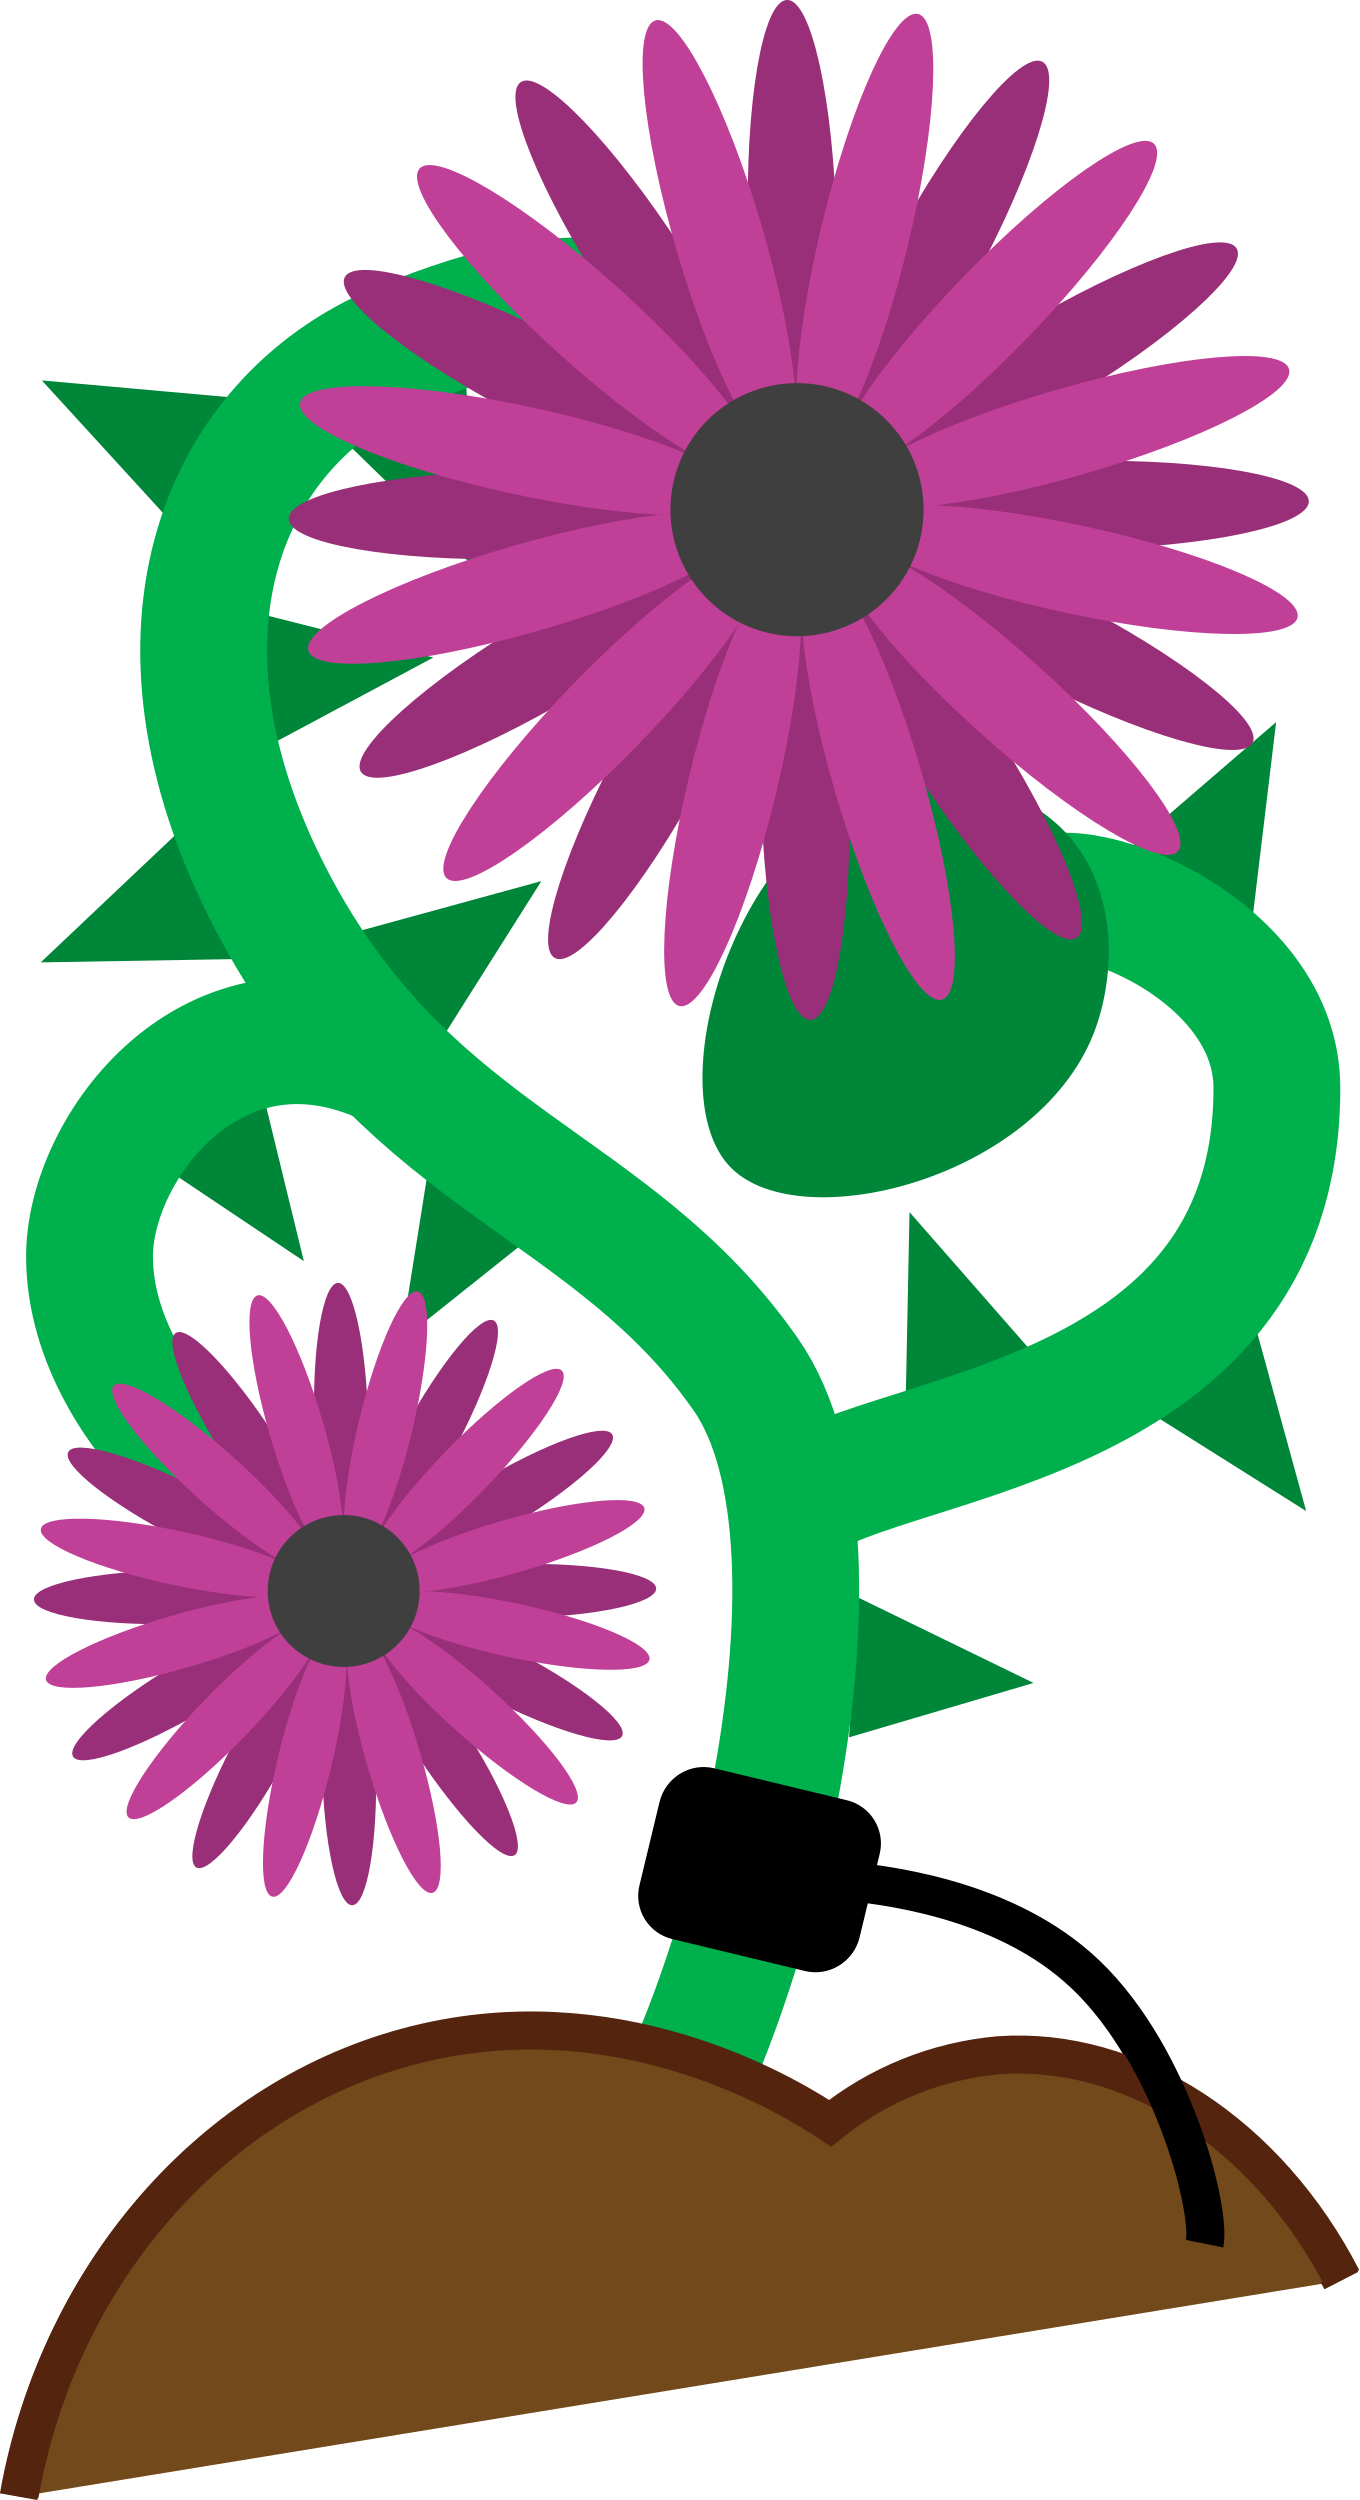
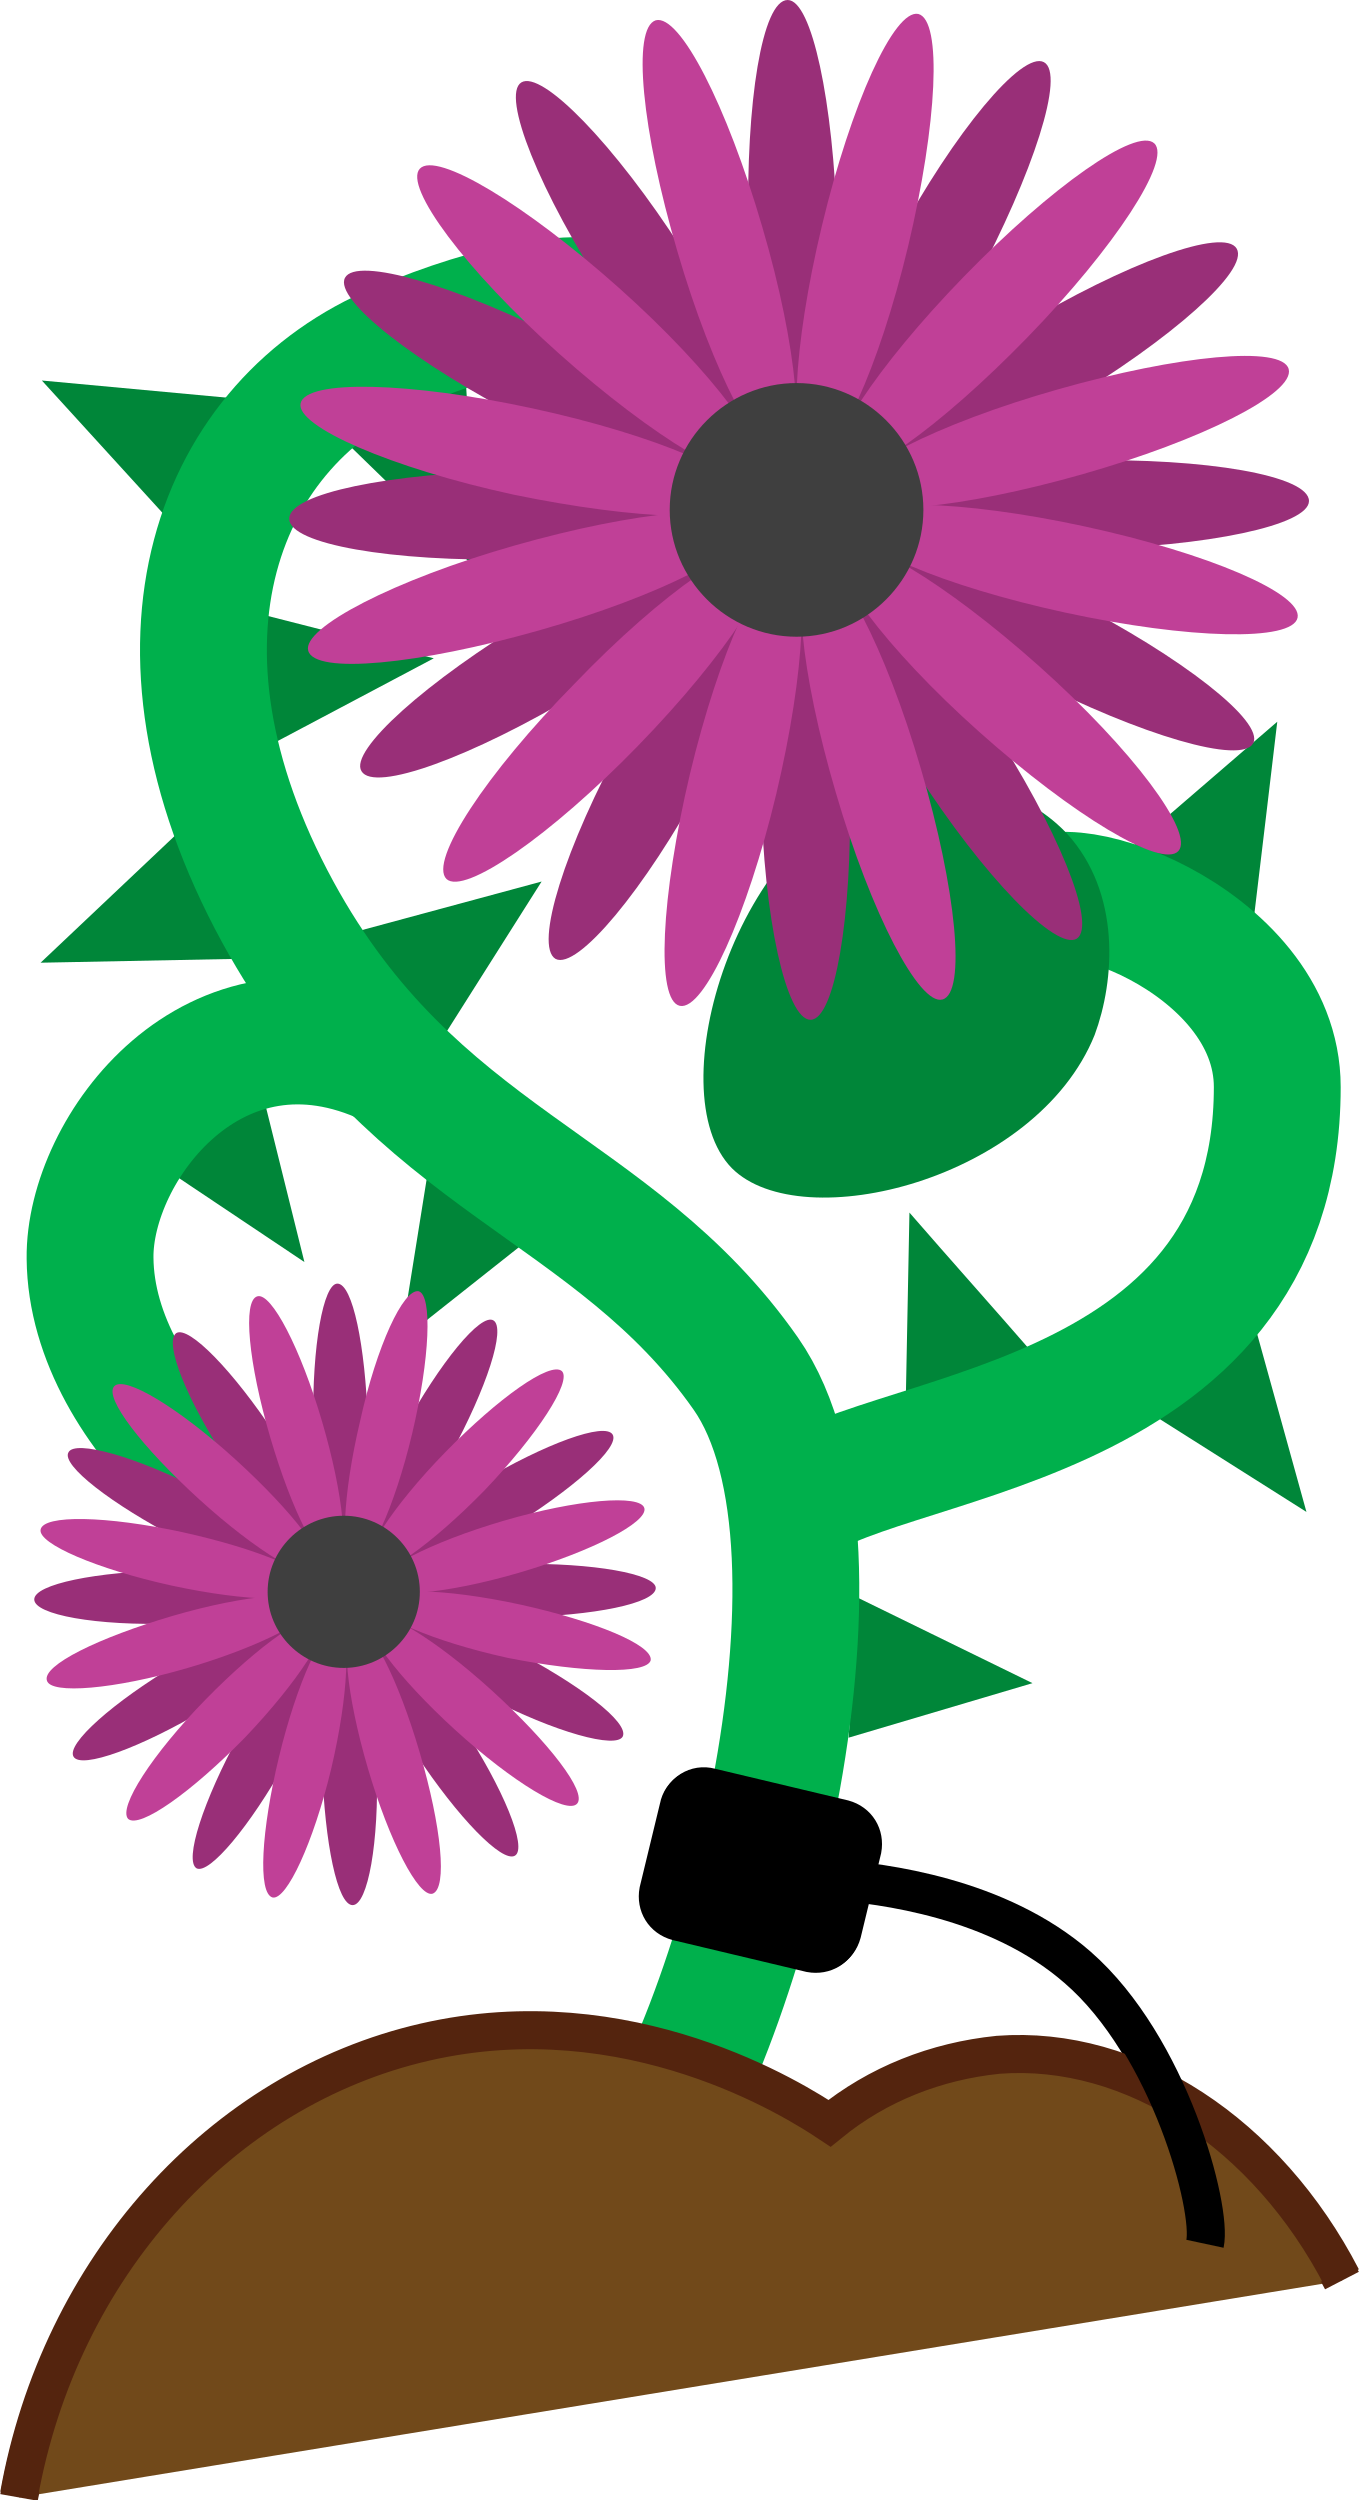
- <svg xmlns="http://www.w3.org/2000/svg" viewBox="0 0 107.17 197.14">
-   <defs>
-     <style>.cls-1{fill:#008639;}.cls-2,.cls-5{fill:none;}.cls-2{stroke:#00b04c;stroke-width:10px;}.cls-2,.cls-3,.cls-4,.cls-5{stroke-miterlimit:10;}.cls-3{fill:#71491a;stroke:#54240e;}.cls-3,.cls-4,.cls-5{stroke-width:3px;}.cls-4,.cls-5{stroke:#000;}.cls-6{fill:#992f78;}.cls-7{fill:#c04097;}.cls-8{fill:#3f3f3f;}</style>
-   </defs>
-   <g id="newest_back" data-name="newest back">
-     <path class="cls-1" d="M35.66,29.61l-10,4.72L36.54,44.92" transform="translate(1.06 0)" />
-     <path class="cls-1" d="M12.56,41.29l4.78-9.94L2.24,30" transform="translate(1.06 0)" />
-     <path class="cls-1" d="M18.26,48.1Q19,53.58,19.74,59l13.37-7.15" transform="translate(1.06 0)" />
-     <path class="cls-1" d="M17.45,75.63q-2.14-5.07-4.3-10.15l-11,10.41" transform="translate(1.06 0)" />
-     <path class="cls-1" d="M19.27,84.56l-9,6.43L22.9,99.45" transform="translate(1.06 0)" />
-     <path class="cls-1" d="M42.54,96.17l-9.6-5.43q-1.2,7.49-2.39,15" transform="translate(1.06 0)" />
-     <path class="cls-1" d="M26.84,73.53l6.69,8.77,8.1-12.82" transform="translate(1.06 0)" />
-     <path class="cls-1" d="M70.35,111,80.66,107q-5-5.72-10-11.42" transform="translate(1.06 0)" />
-     <path class="cls-1" d="M97.88,104.38l-8.77,6.7,12.83,8.08" transform="translate(1.06 0)" />
-     <path class="cls-1" d="M88,66.92,97.76,72q.9-7.53,1.81-15.06" transform="translate(1.06 0)" />
-     <path class="cls-1" d="M66.66,126c-.26,3.67-.51,7.34-.77,11l14.55-4.29" transform="translate(1.06 0)" />
-     <path class="cls-2" d="M48.07,172.73c9.27-11.49,19.39-50.5,9.65-64.39-10.49-15-26.11-16.62-36.87-36.4C9.25,50.6,16.19,33.27,30.36,27.33c16-6.69,22.2-3.12,24.93,2.93" transform="translate(1.06 0)" />
-     <path class="cls-2" d="M60.85,119.13c6.36-6.27,38.81-5.7,38.78-33.35,0-11.83-18.38-18-19.39-13.79" transform="translate(1.06 0)" />
-     <path class="cls-2" d="M29.6,83.79C15.79,77.3,5.9,90.6,6,99.2c.09,12.55,15.07,24,21.5,22.21" transform="translate(1.06 0)" />
-     <path class="cls-3" d="M.41,196.88c3.18-17.93,15.87-32,32-35.68s29.2,4.58,31.92,6.38a24.59,24.59,0,0,1,13.27-5.36c10.58-.76,21.23,6.2,27.11,17.62" transform="translate(1.06 0)" />
-     <path class="cls-1" d="M83,65.68c-3.75-4-9.68-4.8-13.91-3.68C57,65.21,50.65,86.13,56.59,92.09c5.48,5.51,24,.91,28.57-10.54C86.83,77.33,87.32,70.35,83,65.68Z" transform="translate(1.06 0)" />
-     <rect class="cls-4" x="51.41" y="142.08" width="14.78" height="10.78" rx="2" transform="translate(37.22 -9.67) rotate(13.54)" />
-     <path class="cls-5" d="M93.86,177c.56-2.79-2.76-15.56-10-21.85-6.26-5.48-15.4-6.57-19.27-6.86" transform="translate(1.06 0)" />
-   </g>
-   <g id="flowers">
-     <ellipse id="petals" class="cls-6" cx="49.8" cy="21.54" rx="3.49" ry="17.97" transform="translate(-2.64 30.59) rotate(-32.99)" />
-     <ellipse id="petals-2" data-name="petals" class="cls-6" cx="74.04" cy="58.89" rx="3.49" ry="17.97" transform="translate(-19.06 49.81) rotate(-32.99)" />
-     <ellipse id="petals-3" data-name="petals" class="cls-6" cx="42.12" cy="30.06" rx="3.49" ry="17.97" transform="translate(-2.79 53.82) rotate(-62.85)" />
-     <ellipse id="petals-4" data-name="petals" class="cls-6" cx="81.73" cy="50.37" rx="3.49" ry="17.97" transform="translate(0.67 100.11) rotate(-62.85)" />
-     <ellipse id="petals-5" data-name="petals" class="cls-6" cx="39.67" cy="40.6" rx="17.97" ry="3.49" transform="translate(0.36 0.7) rotate(-1)" />
-     <ellipse id="petals-6" data-name="petals" class="cls-6" cx="84.18" cy="39.83" rx="17.97" ry="3.49" transform="translate(0.38 1.48) rotate(-1)" />
-     <ellipse id="petals-7" data-name="petals" class="cls-6" cx="42.82" cy="51.63" rx="17.97" ry="3.49" transform="translate(-19.36 29.28) rotate(-30.86)" />
-     <ellipse id="petals-8" data-name="petals" class="cls-6" cx="81.03" cy="28.8" rx="17.97" ry="3.49" transform="translate(-2.24 45.65) rotate(-30.86)" />
-     <ellipse id="petals-9" data-name="petals" class="cls-6" cx="51.28" cy="59.77" rx="17.97" ry="3.49" transform="translate(-24.67 76.24) rotate(-61.45)" />
-     <ellipse id="petals-10" data-name="petals" class="cls-6" cx="72.56" cy="20.66" rx="17.97" ry="3.49" transform="translate(20.79 74.52) rotate(-61.45)" />
-     <ellipse id="petals-11" data-name="petals" class="cls-6" cx="62.43" cy="62.47" rx="3.49" ry="17.97" transform="translate(-0.35 1.44) rotate(-1.31)" />
-     <ellipse id="petals-12" data-name="petals" class="cls-6" cx="61.41" cy="17.96" rx="3.49" ry="17.97" transform="translate(0.67 1.41) rotate(-1.31)" />
-     <ellipse id="petals-13" data-name="petals" class="cls-7" cx="45.38" cy="25.32" rx="3.49" ry="17.97" transform="translate(-2.74 42.1) rotate(-48)" />
-     <ellipse id="petals-14" data-name="petals" class="cls-7" cx="78.47" cy="55.11" rx="3.49" ry="17.97" transform="translate(-13.93 76.55) rotate(-48)" />
-     <ellipse id="petals-15" data-name="petals" class="cls-7" cx="40.16" cy="35.54" rx="3.49" ry="17.97" transform="translate(-1.96 67.33) rotate(-77.86)" />
-     <ellipse id="petals-16" data-name="petals" class="cls-7" cx="83.68" cy="44.9" rx="3.49" ry="17.97" transform="translate(23.26 117.27) rotate(-77.86)" />
-     <ellipse id="petals-17" data-name="petals" class="cls-7" cx="40.53" cy="46.36" rx="17.97" ry="3.49" transform="translate(-10.16 12.98) rotate(-16.02)" />
-     <ellipse id="petals-18" data-name="petals" class="cls-7" cx="83.32" cy="34.07" rx="17.97" ry="3.49" transform="translate(-5.11 24.31) rotate(-16.02)" />
-     <ellipse id="petals-19" data-name="petals" class="cls-7" cx="46.43" cy="56.19" rx="17.97" ry="3.49" transform="matrix(0.7, -0.72, 0.72, 0.7, -25.17, 50.4)" />
-     <ellipse id="petals-20" data-name="petals" class="cls-7" cx="77.42" cy="24.24" rx="17.97" ry="3.49" transform="translate(7.19 62.94) rotate(-45.88)" />
-     <ellipse id="petals-21" data-name="petals" class="cls-7" cx="56.71" cy="61.86" rx="17.97" ry="3.49" transform="translate(-15.64 102.51) rotate(-76.46)" />
-     <ellipse id="petals-22" data-name="petals" class="cls-7" cx="67.13" cy="18.57" rx="17.97" ry="3.49" transform="translate(34.42 79.49) rotate(-76.46)" />
-     <ellipse id="petals-23" data-name="petals" class="cls-7" cx="68.18" cy="61.58" rx="3.49" ry="17.97" transform="translate(-13.5 21.64) rotate(-16.32)" />
-     <ellipse id="petals-24" data-name="petals" class="cls-7" cx="55.67" cy="18.85" rx="3.49" ry="17.97" transform="translate(-1.99 16.41) rotate(-16.32)" />
-     <ellipse id="petals-25" data-name="petals" class="cls-6" cx="18.76" cy="114.31" rx="2.13" ry="10.96" transform="translate(-58.15 28.64) rotate(-32.99)" />
-     <path id="petals-26" data-name="petals" class="cls-6" d="M39.52,146.29c-1,.64-4.46-3-7.76-8s-5.17-9.71-4.18-10.35,4.46,3,7.75,8,5.17,9.72,4.19,10.36" transform="translate(1.06 0)" />
-     <ellipse id="petals-27" data-name="petals" class="cls-6" cx="14.07" cy="119.5" rx="2.13" ry="10.96" transform="translate(-97.62 77.49) rotate(-62.85)" />
-     <ellipse id="petals-28" data-name="petals" class="cls-6" cx="38.24" cy="131.9" rx="2.13" ry="10.96" transform="translate(-95.51 105.73) rotate(-62.85)" />
-     <path id="petals-29" data-name="petals" class="cls-6" d="M1.61,126.13c0-1.18,4.87-2.21,10.93-2.32s11,.76,11,1.94-4.87,2.21-10.92,2.32-11-.76-11-1.94" transform="translate(1.06 0)" />
-     <ellipse id="petals-30" data-name="petals" class="cls-6" cx="39.73" cy="125.46" rx="10.96" ry="2.13" transform="translate(-1.13 0.71) rotate(-1)" />
-     <ellipse id="petals-31" data-name="petals" class="cls-6" cx="14.49" cy="132.67" rx="10.96" ry="2.13" transform="matrix(0.86, -0.51, 0.51, 0.86, -64.94, 26.22)" />
-     <ellipse id="petals-32" data-name="petals" class="cls-6" cx="37.81" cy="118.73" rx="10.96" ry="2.13" transform="translate(-54.49 36.21) rotate(-30.86)" />
-     <path id="petals-33" data-name="petals" class="cls-6" d="M14.42,147.26c-1-.56.48-5.33,3.37-10.65s6.08-9.17,7.11-8.61-.47,5.33-3.37,10.65-6.08,9.17-7.11,8.61" transform="translate(1.06 0)" />
-     <ellipse id="petals-34" data-name="petals" class="cls-6" cx="32.64" cy="113.77" rx="10.96" ry="2.13" transform="translate(-81.83 88.06) rotate(-61.45)" />
-     <path id="petals-35" data-name="petals" class="cls-6" d="M26.71,150.24c-1.17,0-2.24-4.86-2.38-10.91s.71-11,1.88-11,2.24,4.86,2.38,10.91-.7,11-1.88,11" transform="translate(1.06 0)" />
-     <path id="petals-36" data-name="petals" class="cls-6" d="M25.59,101.16c1.18,0,2.24,4.86,2.38,10.92s-.7,11-1.88,11-2.24-4.85-2.38-10.91.71-11,1.88-11" transform="translate(1.06 0)" />
-     <ellipse id="petals-37" data-name="petals" class="cls-7" cx="16.06" cy="116.61" rx="2.13" ry="10.96" transform="translate(-80.29 50.52) rotate(-48)" />
-     <ellipse id="petals-38" data-name="petals" class="cls-7" cx="36.25" cy="134.79" rx="2.13" ry="10.96" transform="translate(-87.12 71.54) rotate(-48)" />
-     <ellipse id="petals-39" data-name="petals" class="cls-7" cx="12.87" cy="122.85" rx="2.13" ry="10.96" transform="translate(-108.87 109.61) rotate(-77.86)" />
-     <ellipse id="petals-40" data-name="petals" class="cls-7" cx="39.43" cy="128.56" rx="2.13" ry="10.96" transform="translate(-93.48 140.08) rotate(-77.86)" />
-     <ellipse id="petals-41" data-name="petals" class="cls-7" cx="13.1" cy="129.45" rx="10.96" ry="2.13" transform="translate(-34.15 8.64) rotate(-16.02)" />
-     <ellipse id="petals-42" data-name="petals" class="cls-7" cx="39.21" cy="121.95" rx="10.96" ry="2.13" transform="translate(-31.07 15.55) rotate(-16.02)" />
-     <ellipse id="petals-43" data-name="petals" class="cls-7" cx="16.7" cy="135.45" rx="10.96" ry="2.13" transform="translate(-91.1 53.14) rotate(-45.88)" />
-     <ellipse id="petals-44" data-name="petals" class="cls-7" cx="35.61" cy="115.95" rx="10.96" ry="2.13" transform="translate(-71.36 60.79) rotate(-45.88)" />
-     <path id="petals-45" data-name="petals" class="cls-7" d="M20.41,149.56c-1.15-.27-.92-5.27.49-11.15s3.5-10.44,4.64-10.16.92,5.27-.5,11.15-3.49,10.44-4.63,10.16" transform="translate(1.06 0)" />
-     <path id="petals-46" data-name="petals" class="cls-7" d="M31.9,101.84c1.14.28.92,5.27-.5,11.16s-3.49,10.43-4.63,10.16-.93-5.27.49-11.16,3.49-10.44,4.64-10.16" transform="translate(1.06 0)" />
-     <path id="petals-47" data-name="petals" class="cls-7" d="M33.05,149.26c-1.13.33-3.42-4.12-5.12-9.93s-2.17-10.78-1-11.11,3.42,4.11,5.12,9.92,2.17,10.79,1,11.12" transform="translate(1.06 0)" />
-     <path id="petals-48" data-name="petals" class="cls-7" d="M19.25,102.15c1.13-.33,3.43,4.11,5.13,9.92s2.17,10.79,1,11.12-3.43-4.11-5.13-9.92-2.16-10.79-1-11.12" transform="translate(1.06 0)" />
-   </g>
-   <g id="centers">
-     <circle class="cls-8" cx="62.85" cy="40.19" r="9.98" />
-     <circle class="cls-8" cx="27.1" cy="125.46" r="5.99" />
-   </g>
-   <g id="dirt">
-     <path class="cls-3" d="M.49,196.73c3.18-17.93,15.87-32,32-35.68s29.2,4.58,31.91,6.38a24.66,24.66,0,0,1,13.28-5.36c10.58-.76,21.23,6.2,27.11,17.62" transform="translate(1.06 0)" />
-   </g>
-   <g id="new_tag" data-name="new tag">
-     <rect class="cls-4" x="51.49" y="142.01" width="14.78" height="10.78" rx="2" transform="translate(37.2 -9.69) rotate(13.54)" />
-     <path class="cls-5" d="M93.93,176.93c.56-2.8-2.75-15.56-10-21.86-6.27-5.47-15.4-6.57-19.27-6.85" transform="translate(1.06 0)" />
+ <svg xmlns="http://www.w3.org/2000/svg" version="1.1" id="Layer_1" x="0px" y="0px" viewBox="0 0 107.2 197.1" style="enable-background:new 0 0 107.2 197.1;" xml:space="preserve">
+   <style type="text/css">
+ 	.st0{fill:#008639;}
+ 	.st1{fill:none;stroke:#00B04C;stroke-width:10;stroke-miterlimit:10;}
+ 	.st2{fill:#71491A;}
+ 	.st3{fill:none;stroke:#54240E;stroke-width:3;stroke-miterlimit:10;}
+ 	.st4{fill:none;stroke:#000000;stroke-width:3;stroke-miterlimit:10;}
+ 	.st5{fill:#992F78;}
+ 	.st6{fill:#C04097;}
+ 	.st7{fill:#3F3F3F;}
+ </style>
+   <g>
+     <polyline class="st0" points="36.7,29.6 26.7,34.3 37.6,44.9  " />
+     <polyline class="st0" points="13.6,41.3 18.4,31.4 3.3,30  " />
+     <path class="st0" d="M19.3,48.1c0.5,3.7,1,7.3,1.5,10.9l13.4-7.1" />
+     <path class="st0" d="M18.5,75.6c-1.4-3.4-2.9-6.8-4.3-10.1l-11,10.4" />
+     <polyline class="st0" points="20.3,84.6 11.3,91 24,99.5  " />
+     <path class="st0" d="M43.6,96.2L34,90.7c-0.8,5-1.6,10-2.4,15" />
+     <polyline class="st0" points="27.9,73.5 34.6,82.3 42.7,69.5  " />
+     <path class="st0" d="M71.4,111l10.3-4c-3.3-3.8-6.7-7.6-10-11.4" />
+     <polyline class="st0" points="98.9,104.4 90.2,111.1 103,119.2  " />
+     <path class="st0" d="M89.1,66.9l9.8,5.1c0.6-5,1.2-10,1.8-15.1" />
+     <path class="st0" d="M67.7,126c-0.3,3.7-0.5,7.3-0.8,11l14.5-4.3" />
+     <path class="st1" d="M49.1,172.7c9.3-11.5,19.4-50.5,9.7-64.4c-10.5-15-26.1-16.6-36.9-36.4c-11.6-21.3-4.7-38.7,9.5-44.6   c16-6.7,22.2-3.1,24.9,2.9" />
+     <path class="st1" d="M61.9,119.1c6.4-6.3,38.8-5.7,38.8-33.4c0-11.8-18.4-18-19.4-13.8" />
+     <path class="st1" d="M30.7,83.8C16.9,77.3,7,90.6,7.1,99.2c0.1,12.5,15.1,24,21.5,22.2" />
+     <path class="st2" d="M1.5,196.9c3.2-17.9,15.9-32,32-35.7c16.1-3.7,29.2,4.6,31.9,6.4c3.8-3.1,8.4-4.9,13.3-5.4   c10.6-0.8,21.2,6.2,27.1,17.6" />
+     <path class="st3" d="M1.5,196.9c3.2-17.9,15.9-32,32-35.7c16.1-3.7,29.2,4.6,31.9,6.4c3.8-3.1,8.4-4.9,13.3-5.4   c10.6-0.8,21.2,6.2,27.1,17.6" />
+     <path class="st0" d="M84.1,65.7c-3.8-4-9.7-4.8-13.9-3.7c-12.1,3.2-18.4,24.1-12.5,30.1c5.5,5.5,24,0.9,28.6-10.5   C87.9,77.3,88.4,70.4,84.1,65.7z" />
+     <path d="M55.9,141l10.5,2.5c1.1,0.3,1.7,1.3,1.5,2.4l-1.6,6.6c-0.3,1.1-1.3,1.7-2.4,1.5l-10.5-2.5c-1.1-0.3-1.7-1.3-1.5-2.4   l1.6-6.6C53.7,141.4,54.8,140.7,55.9,141z" />
+     <path class="st4" d="M55.9,141l10.5,2.5c1.1,0.3,1.7,1.3,1.5,2.4l-1.6,6.6c-0.3,1.1-1.3,1.7-2.4,1.5l-10.5-2.5   c-1.1-0.3-1.7-1.3-1.5-2.4l1.6-6.6C53.7,141.4,54.8,140.7,55.9,141z" />
+     <path class="st4" d="M94.9,177c0.6-2.8-2.8-15.6-10-21.8c-6.3-5.5-15.4-6.6-19.3-6.9" />
+     <path class="st5" d="M41.1,6.5c1.6-1,7.3,4.8,12.7,13.2c5.4,8.3,8.5,15.9,6.9,17c-1.6,1-7.3-4.8-12.7-13.2   C42.5,15.1,39.5,7.5,41.1,6.5z" />
+     <path class="st5" d="M65.3,43.8c1.6-1,7.3,4.8,12.7,13.2c5.4,8.3,8.5,15.9,6.9,17c-1.6,1-7.3-4.8-12.7-13.2   C66.8,52.5,63.7,44.9,65.3,43.8z" />
+     <path class="st5" d="M27.2,21.9c0.9-1.7,8.8,0.6,17.6,5.1S60,36.5,59.2,38.3c-0.9,1.7-8.8-0.6-17.6-5.1S26.3,23.6,27.2,21.9z" />
+     <path class="st5" d="M66.8,42.2c0.9-1.7,8.8,0.6,17.6,5.1c8.8,4.5,15.3,9.6,14.4,11.3c-0.9,1.7-8.8-0.6-17.6-5.1   S65.9,43.9,66.8,42.2z" />
+     <path class="st5" d="M40.7,37.1c9.9-0.2,18,1.2,18,3.2c0,1.9-8,3.6-17.9,3.8c-9.9,0.2-18-1.2-18-3.2S30.7,37.3,40.7,37.1z" />
+     <path class="st5" d="M85.2,36.3c9.9-0.2,18,1.2,18,3.2c0,1.9-8,3.6-17.9,3.8c-9.9,0.2-18-1.2-18-3.2C67.2,38.2,75.3,36.5,85.2,36.3   z" />
+     <path class="st5" d="M42.1,48.6c8.5-5.1,16.2-7.9,17.2-6.2c1,1.7-5.1,7.1-13.6,12.2c-8.5,5.1-16.2,7.9-17.2,6.2   C27.5,59.2,33.6,53.7,42.1,48.6z" />
+     <path class="st5" d="M80.3,25.8c8.5-5.1,16.2-7.9,17.2-6.2s-5.1,7.1-13.6,12.2S67.7,39.7,66.7,38C65.7,36.4,71.8,30.9,80.3,25.8z" />
+     <path class="st5" d="M49.3,58.1c4.7-8.7,10-15,11.7-14.1c1.7,0.9-0.8,8.7-5.5,17.5c-4.7,8.7-10,15-11.7,14.1   C42.1,74.6,44.5,66.8,49.3,58.1z" />
+     <path class="st5" d="M70.6,19c4.7-8.7,10-15,11.7-14.1c1.7,0.9-0.8,8.7-5.5,17.5s-10,15-11.7,14.1C63.3,35.5,65.8,27.7,70.6,19z" />
+     <path class="st5" d="M63.1,44.5c1.9,0,3.7,8,3.9,17.9c0.2,9.9-1.2,18-3.1,18c-1.9,0-3.7-8-3.9-17.9C59.8,52.6,61.2,44.5,63.1,44.5z   " />
+     <path class="st5" d="M62.1,0C64,0,65.7,8,66,17.9c0.2,9.9-1.2,18-3.1,18C61,36,59.2,28,59,18S60.1,0,62.1,0z" />
+     <path class="st6" d="M33.1,13.3c1.3-1.4,8.3,2.8,15.7,9.4c7.4,6.6,12.3,13.2,11,14.6c-1.3,1.4-8.3-2.8-15.7-9.4   C36.7,21.3,31.8,14.7,33.1,13.3z" />
+     <path class="st6" d="M66.2,43.1c1.3-1.4,8.3,2.8,15.7,9.4c7.4,6.6,12.3,13.2,11,14.6c-1.3,1.4-8.3-2.8-15.7-9.4   C69.8,51.1,64.9,44.5,66.2,43.1z" />
+     <path class="st6" d="M23.7,31.8c0.4-1.9,8.6-1.7,18.3,0.4c9.7,2.1,17.2,5.3,16.8,7.2S50.2,41,40.5,39   C30.8,36.9,23.3,33.6,23.7,31.8z" />
+     <path class="st6" d="M67.2,41.1c0.4-1.9,8.6-1.7,18.3,0.4c9.7,2.1,17.2,5.3,16.8,7.2s-8.6,1.7-18.3-0.4   C74.3,46.2,66.8,43,67.2,41.1z" />
+     <path class="st6" d="M40.6,43c9.5-2.7,17.7-3.5,18.2-1.6c0.5,1.9-6.8,5.6-16.3,8.3s-17.7,3.5-18.2,1.6C23.8,49.5,31.1,45.7,40.6,43   z" />
+     <path class="st6" d="M83.4,30.7c9.5-2.7,17.7-3.5,18.2-1.6c0.5,1.9-6.8,5.6-16.3,8.3c-9.5,2.7-17.7,3.5-18.2,1.6   S73.9,33.4,83.4,30.7z" />
+     <path class="st6" d="M45.3,53.9C52.2,46.7,59,42,60.4,43.4c1.4,1.3-3.1,8.2-10.1,15.4c-6.9,7.1-13.7,11.8-15.1,10.5   C33.8,67.9,38.3,61,45.3,53.9z" />
+     <path class="st6" d="M76,21.8c6.9-7.1,13.6-11.8,15-10.5c1.4,1.3-3.1,8.2-10,15.3S67.4,38.5,66,37.1S69.1,28.9,76,21.8z" />
+     <path class="st6" d="M54.4,61c2.3-9.6,5.7-17.1,7.6-16.7s1.5,8.6-0.8,18.3c-2.3,9.6-5.7,17.1-7.6,16.7C51.7,78.9,52.1,70.7,54.4,61   z" />
+     <path class="st6" d="M64.8,17.8c2.3-9.6,5.7-17.1,7.6-16.7c1.9,0.5,1.5,8.6-0.8,18.3C69.3,29,65.9,36.5,64,36S62.5,27.4,64.8,17.8z   " />
+     <path class="st6" d="M64.2,44.3c1.8-0.5,5.6,6.7,8.4,16.3c2.8,9.5,3.6,17.7,1.7,18.2c-1.8,0.5-5.6-6.7-8.4-16.3   C63.1,53,62.3,44.9,64.2,44.3z" />
+     <path class="st6" d="M51.7,1.6c1.9-0.5,5.6,6.7,8.4,16.3c2.8,9.5,3.5,17.7,1.7,18.2s-5.6-6.7-8.4-16.3C50.6,10.3,49.8,2.2,51.7,1.6   z" />
+     <path class="st5" d="M13.9,105.1c1-0.6,4.5,3,7.8,8s5.2,9.7,4.2,10.4c-1,0.6-4.5-3-7.8-8C14.7,110.4,12.9,105.8,13.9,105.1z" />
+     <path class="st5" d="M40.6,146.3c-1,0.6-4.5-3-7.8-8c-3.3-5-5.2-9.7-4.2-10.3c1-0.6,4.5,3,7.8,8S41.6,145.7,40.6,146.3" />
+     <path class="st5" d="M5.4,114.5c0.5-1,5.3,0.3,10.7,3.1c5.4,2.8,9.3,5.8,8.8,6.9s-5.3-0.3-10.7-3.1C8.8,118.6,4.8,115.5,5.4,114.5z   " />
+     <path class="st5" d="M29.6,126.9c0.5-1,5.3,0.3,10.7,3.1c5.4,2.8,9.3,5.8,8.8,6.9c-0.5,1-5.3-0.3-10.7-3.1   C32.9,131,29,127.9,29.6,126.9z" />
+     <path class="st5" d="M2.7,126.1c0-1.2,4.9-2.2,10.9-2.3c6.1-0.1,11,0.8,11,1.9s-4.9,2.2-10.9,2.3C7.6,128.2,2.7,127.3,2.7,126.1" />
+     <path class="st5" d="M40.7,123.3c6.1-0.1,11,0.8,11,1.9c0,1.2-4.9,2.2-10.9,2.3s-11-0.8-11-1.9C29.8,124.5,34.7,123.4,40.7,123.3z" />
+     <path class="st5" d="M14.1,131.1c5.2-3.1,9.9-4.8,10.5-3.8c0.6,1-3.1,4.3-8.3,7.4s-9.9,4.8-10.5,3.8   C5.2,137.5,8.9,134.2,14.1,131.1z" />
+     <path class="st5" d="M37.8,116.9c5.2-3.1,9.9-4.8,10.5-3.8s-3.1,4.3-8.3,7.5c-5.2,3.1-9.9,4.8-10.5,3.8   C28.9,123.3,32.6,120,37.8,116.9z" />
+     <path class="st5" d="M15.5,147.3c-1-0.6,0.5-5.3,3.4-10.6c2.9-5.3,6.1-9.2,7.1-8.6c1,0.6-0.5,5.3-3.4,10.7   C19.7,144,16.5,147.8,15.5,147.3" />
+     <path class="st5" d="M31.8,112.7c2.9-5.3,6.1-9.2,7.1-8.6c1,0.6-0.5,5.3-3.4,10.6c-2.9,5.3-6.1,9.2-7.1,8.6   C27.4,122.8,28.9,118.1,31.8,112.7z" />
+     <path class="st5" d="M27.8,150.2c-1.2,0-2.2-4.9-2.4-10.9c-0.1-6,0.7-11,1.9-11s2.2,4.9,2.4,10.9S29,150.2,27.8,150.2" />
+     <path class="st5" d="M26.6,101.2c1.2,0,2.2,4.9,2.4,10.9c0.1,6.1-0.7,11-1.9,11c-1.2,0-2.2-4.8-2.4-10.9   C24.6,106.1,25.5,101.2,26.6,101.2" />
+     <path class="st6" d="M9,109.3c0.8-0.9,5.1,1.7,9.6,5.8c4.5,4.1,7.5,8,6.7,8.9s-5.1-1.7-9.6-5.8C11.2,114.1,8.2,110.2,9,109.3z" />
+     <path class="st6" d="M29.2,127.5c0.8-0.9,5.1,1.7,9.6,5.8c4.5,4.1,7.5,8,6.7,8.9s-5.1-1.7-9.6-5.8   C31.4,132.3,28.4,128.3,29.2,127.5z" />
+     <path class="st6" d="M3.2,120.6c0.2-1.2,5.2-1.1,11.2,0.2c5.9,1.3,10.5,3.2,10.3,4.4c-0.2,1.2-5.2,1.1-11.2-0.2   C7.6,123.7,3,121.7,3.2,120.6z" />
+     <path class="st6" d="M29.8,126.3c0.2-1.2,5.2-1.1,11.2,0.2c5.9,1.3,10.5,3.2,10.3,4.4C51,132,46,131.9,40,130.7   C34.1,129.4,29.5,127.4,29.8,126.3z" />
+     <path class="st6" d="M13.6,127.4c5.8-1.7,10.8-2.1,11.1-1s-4.1,3.4-9.9,5.1c-5.8,1.7-10.8,2.1-11.1,1   C3.3,131.3,7.8,129.1,13.6,127.4z" />
+     <path class="st6" d="M39.7,119.9c5.8-1.7,10.8-2.1,11.1-1c0.3,1.1-4.1,3.4-9.9,5.1c-5.8,1.7-10.8,2.1-11.1,1S33.9,121.6,39.7,119.9   z" />
+     <path class="st6" d="M16.2,134c4.2-4.3,8.3-7.2,9.2-6.4c0.8,0.8-1.9,5-6.1,9.4c-4.2,4.3-8.3,7.2-9.2,6.4   C9.3,142.5,12,138.3,16.2,134z" />
+     <path class="st6" d="M35.1,114.5c4.2-4.3,8.3-7.2,9.2-6.4c0.8,0.8-1.9,5-6.1,9.4c-4.2,4.3-8.3,7.2-9.2,6.4   C28.2,123,30.9,118.8,35.1,114.5z" />
+     <path class="st6" d="M21.5,149.6c-1.2-0.3-0.9-5.3,0.5-11.1s3.5-10.4,4.6-10.2s0.9,5.3-0.5,11.2C24.7,145.3,22.6,149.8,21.5,149.6" />
+     <path class="st6" d="M33,101.8c1.1,0.3,0.9,5.3-0.5,11.2s-3.5,10.4-4.6,10.2c-1.1-0.3-0.9-5.3,0.5-11.2   C29.7,106.1,31.8,101.6,33,101.8" />
+     <path class="st6" d="M34.1,149.3c-1.1,0.3-3.4-4.1-5.1-9.9c-1.7-5.8-2.2-10.8-1-11.1c1.2-0.3,3.4,4.1,5.1,9.9   C34.8,144,35.3,148.9,34.1,149.3" />
+     <path class="st6" d="M20.3,102.2c1.1-0.3,3.4,4.1,5.1,9.9c1.7,5.8,2.2,10.8,1,11.1c-1.2,0.3-3.4-4.1-5.1-9.9   C19.6,107.5,19.1,102.5,20.3,102.2" />
+     <path class="st7" d="M62.8,30.2c5.5,0,10,4.5,10,10s-4.5,10-10,10s-10-4.5-10-10S57.3,30.2,62.8,30.2z" />
+     <path class="st7" d="M27.1,119.5c3.3,0,6,2.7,6,6s-2.7,6-6,6s-6-2.7-6-6S23.8,119.5,27.1,119.5z" />
+     <path class="st2" d="M1.5,196.7c3.2-17.9,15.9-32,32-35.7c16.1-3.7,29.2,4.6,31.9,6.4c3.8-3.1,8.4-4.9,13.3-5.4   c10.6-0.8,21.2,6.2,27.1,17.6" />
+     <path class="st3" d="M1.5,196.7c3.2-17.9,15.9-32,32-35.7c16.1-3.7,29.2,4.6,31.9,6.4c3.8-3.1,8.4-4.9,13.3-5.4   c10.6-0.8,21.2,6.2,27.1,17.6" />
+     <path d="M56,140.9l10.5,2.5c1.1,0.3,1.7,1.3,1.5,2.4l-1.6,6.6c-0.3,1.1-1.3,1.7-2.4,1.5l-10.5-2.5c-1.1-0.3-1.7-1.3-1.5-2.4   l1.6-6.6C53.8,141.3,54.9,140.6,56,140.9z" />
+     <path class="st4" d="M56,140.9l10.5,2.5c1.1,0.3,1.7,1.3,1.5,2.4l-1.6,6.6c-0.3,1.1-1.3,1.7-2.4,1.5l-10.5-2.5   c-1.1-0.3-1.7-1.3-1.5-2.4l1.6-6.6C53.8,141.3,54.9,140.6,56,140.9z" />
+     <path class="st4" d="M95,176.9c0.6-2.8-2.8-15.6-10-21.9c-6.3-5.5-15.4-6.6-19.3-6.9" />
  </g>
</svg>
